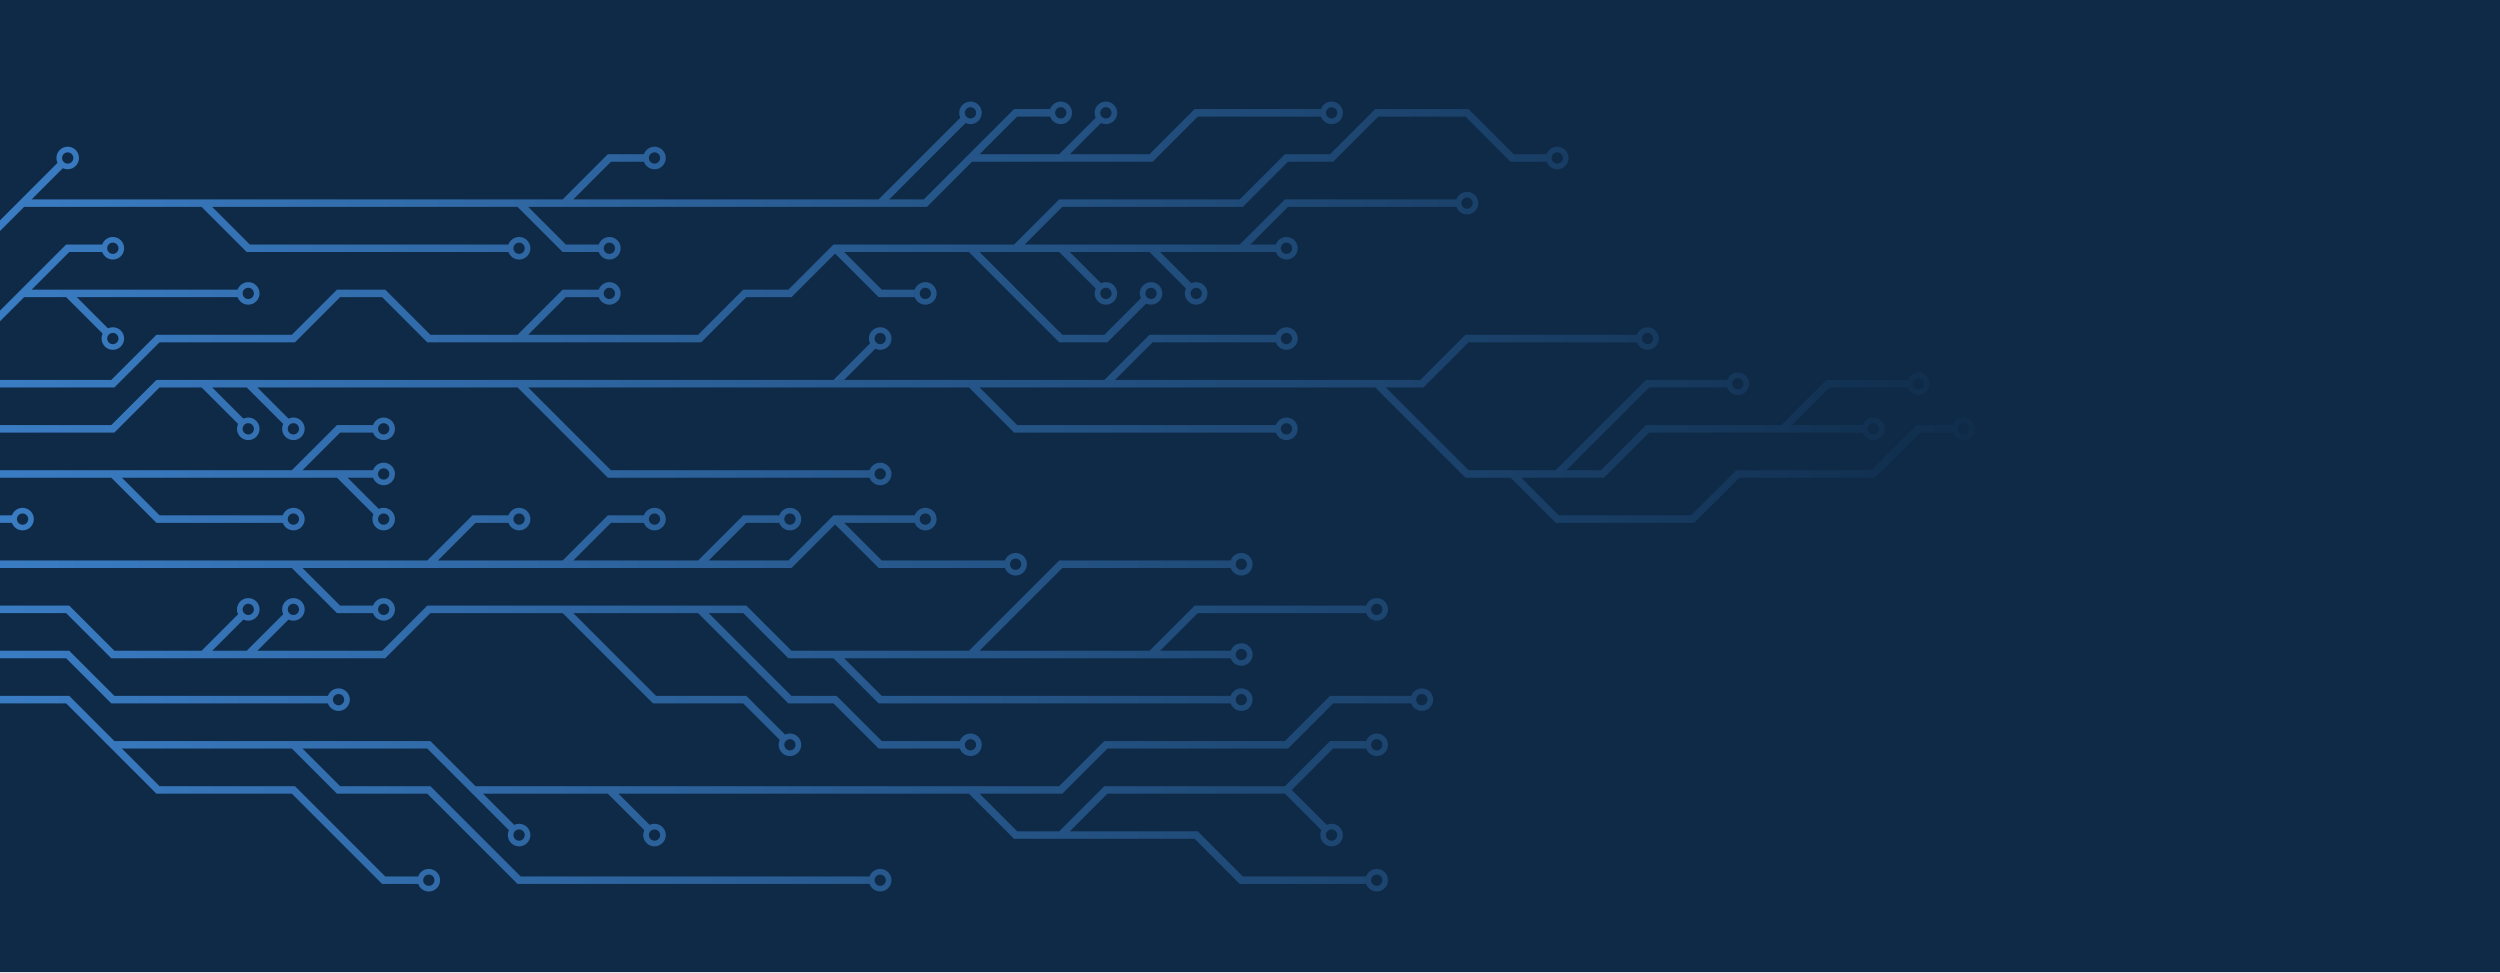
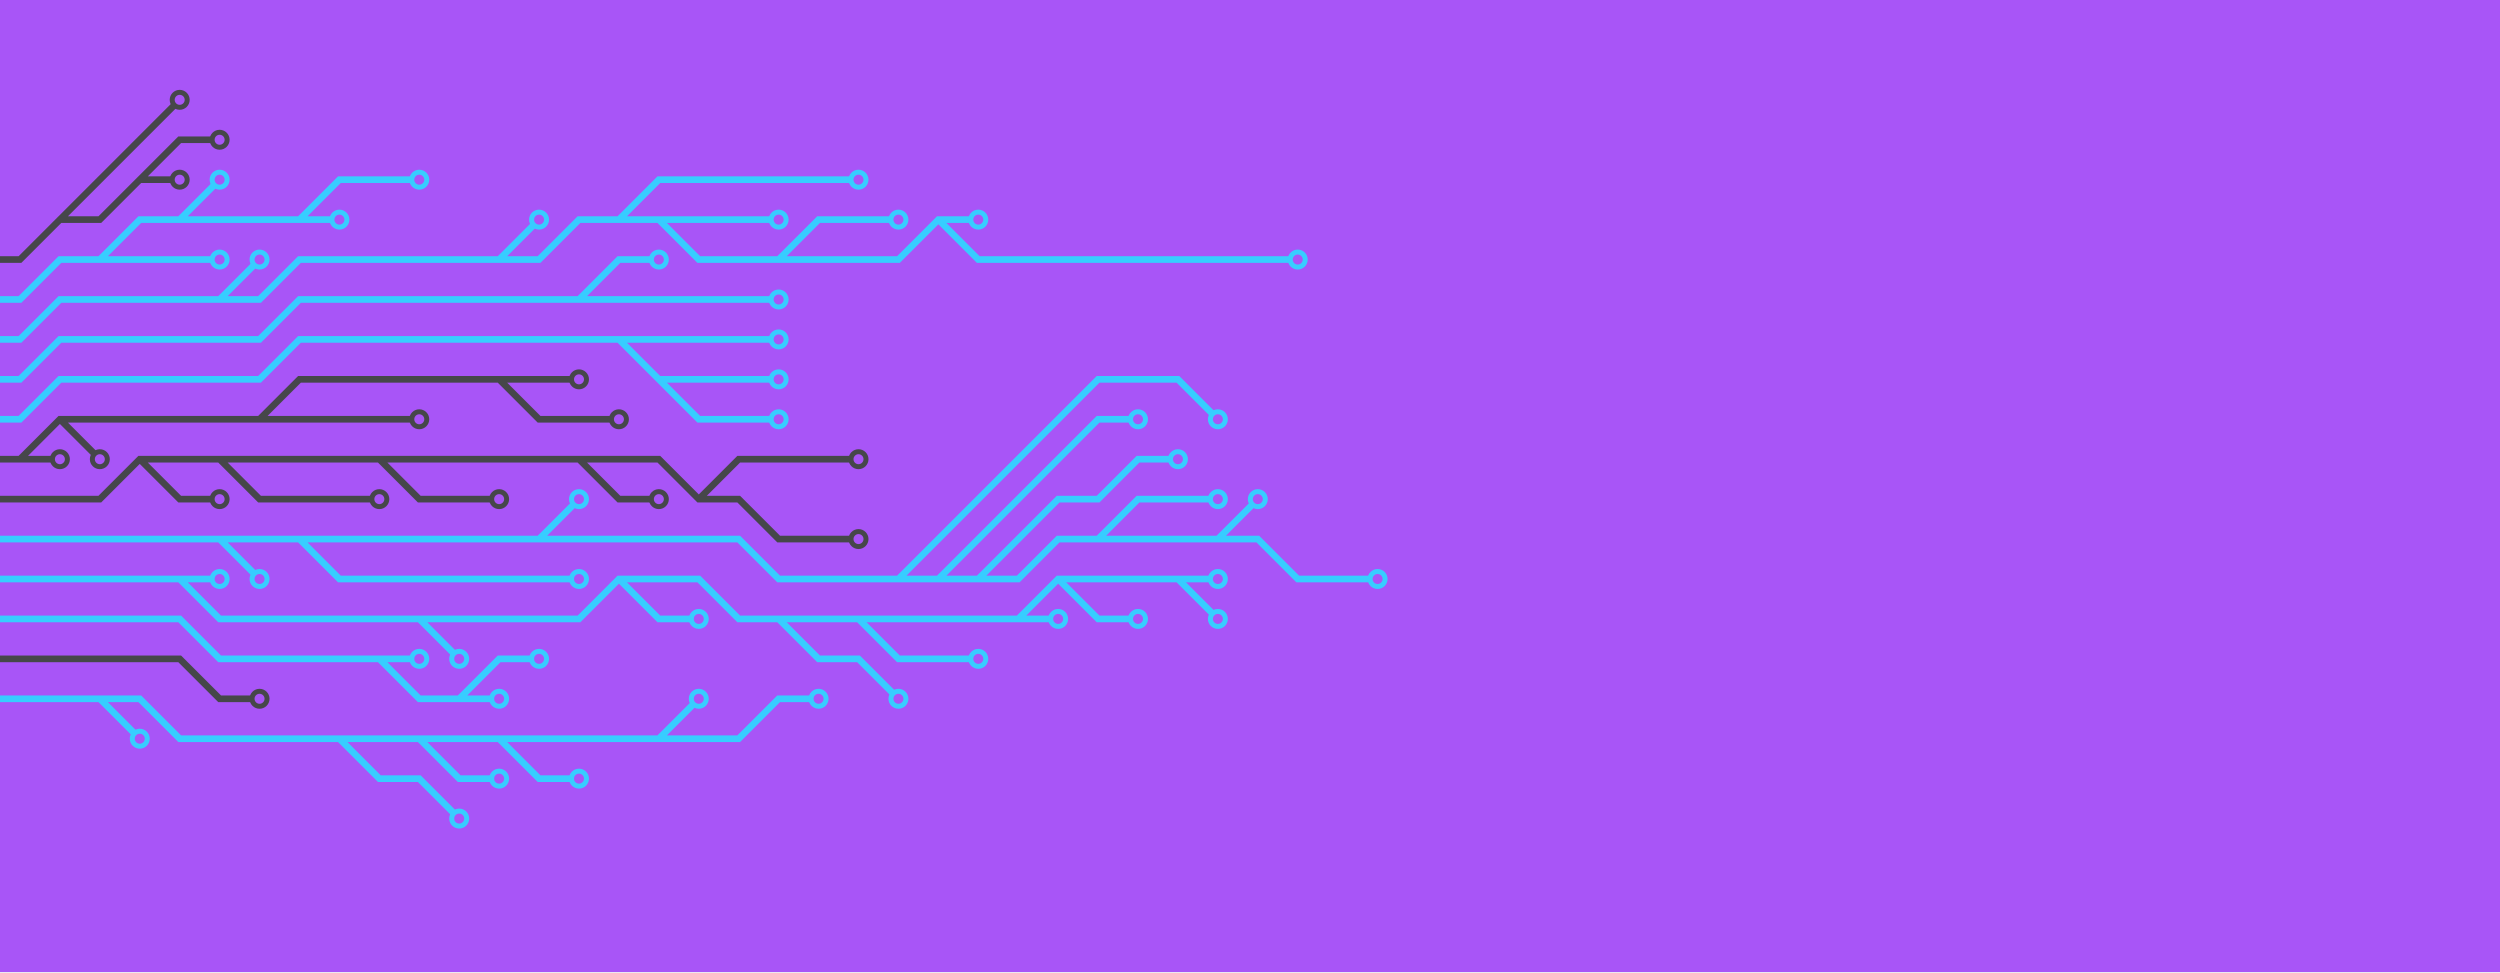
<svg xmlns="http://www.w3.org/2000/svg" version="1.1" width="1440" height="560" preserveAspectRatio="none" viewBox="0 0 1440 560">
-   <g mask="url(&quot;#SvgjsMask2359&quot;)" fill="none">
-     <rect width="1440" height="560" x="0" y="0" fill="#0e2a47" />
-     <g mask="url(&quot;#SvgjsMask2361&quot;)">
-       <path d="M195 273L221 299M65 273L91 299L117 299L143 299L169 299M169 273L195 247L221 247M-13 273L13 273L39 273L65 273L91 273L117 273L143 273L169 273L195 273L221 273" stroke="url(#SvgjsLinearGradient2360)" stroke-width="4.33" />
-       <path d="M214.5 273 a6.5 6.5 0 1 0 13 0 a6.5 6.5 0 1 0 -13 0zM214.5 299 a6.5 6.5 0 1 0 13 0 a6.5 6.5 0 1 0 -13 0zM162.5 299 a6.5 6.5 0 1 0 13 0 a6.5 6.5 0 1 0 -13 0zM214.5 247 a6.5 6.5 0 1 0 13 0 a6.5 6.5 0 1 0 -13 0z" fill="url(#SvgjsLinearGradient2360)" />
-       <path d="M-13 299L13 299" stroke="url(#SvgjsLinearGradient2360)" stroke-width="4.33" />
-       <path d="M6.5 299 a6.5 6.5 0 1 0 13 0 a6.5 6.5 0 1 0 -13 0z" fill="url(#SvgjsLinearGradient2360)" />
-       <path d="M897 273L923 247L949 221L975 221L1001 221M637 221L663 195L689 195L715 195L741 195M793 221L819 221L845 195L871 195L897 195L923 195L949 195M559 221L585 247L611 247L637 247L663 247L689 247L715 247L741 247M143 221L169 247M871 273L897 299L923 299L949 299L975 299L1001 273L1027 273L1053 273L1079 273L1105 247L1131 247M1027 247L1053 221L1079 221L1105 221M117 221L143 247M299 221L325 247L351 273L377 273L403 273L429 273L455 273L481 273L507 273M481 221L507 195M-13 247L13 247L39 247L65 247L91 221L117 221L143 221L169 221L195 221L221 221L247 221L273 221L299 221L325 221L351 221L377 221L403 221L429 221L455 221L481 221L507 221L533 221L559 221L585 221L611 221L637 221L663 221L689 221L715 221L741 221L767 221L793 221L819 247L845 273L871 273L897 273L923 273L949 247L975 247L1001 247L1027 247L1053 247L1079 247" stroke="url(#SvgjsLinearGradient2360)" stroke-width="4.33" />
-       <path d="M1072.5 247 a6.5 6.5 0 1 0 13 0 a6.5 6.5 0 1 0 -13 0zM994.5 221 a6.5 6.5 0 1 0 13 0 a6.5 6.5 0 1 0 -13 0zM734.5 195 a6.5 6.5 0 1 0 13 0 a6.5 6.5 0 1 0 -13 0zM942.5 195 a6.5 6.5 0 1 0 13 0 a6.5 6.5 0 1 0 -13 0zM734.5 247 a6.5 6.5 0 1 0 13 0 a6.5 6.5 0 1 0 -13 0zM162.5 247 a6.5 6.5 0 1 0 13 0 a6.5 6.5 0 1 0 -13 0zM1124.5 247 a6.5 6.5 0 1 0 13 0 a6.5 6.5 0 1 0 -13 0zM1098.5 221 a6.5 6.5 0 1 0 13 0 a6.5 6.5 0 1 0 -13 0zM136.5 247 a6.5 6.5 0 1 0 13 0 a6.5 6.5 0 1 0 -13 0zM500.5 273 a6.5 6.5 0 1 0 13 0 a6.5 6.5 0 1 0 -13 0zM500.5 195 a6.5 6.5 0 1 0 13 0 a6.5 6.5 0 1 0 -13 0z" fill="url(#SvgjsLinearGradient2360)" />
-       <path d="M169 325L195 351L221 351M403 325L429 299L455 299M325 325L351 299L377 299M481 299L507 325L533 325L559 325L585 325M247 325L273 299L299 299M-13 325L13 325L39 325L65 325L91 325L117 325L143 325L169 325L195 325L221 325L247 325L273 325L299 325L325 325L351 325L377 325L403 325L429 325L455 325L481 299L507 299L533 299" stroke="url(#SvgjsLinearGradient2360)" stroke-width="4.33" />
-       <path d="M526.5 299 a6.5 6.5 0 1 0 13 0 a6.5 6.5 0 1 0 -13 0zM214.5 351 a6.5 6.5 0 1 0 13 0 a6.5 6.5 0 1 0 -13 0zM448.5 299 a6.5 6.5 0 1 0 13 0 a6.5 6.5 0 1 0 -13 0zM370.5 299 a6.5 6.5 0 1 0 13 0 a6.5 6.5 0 1 0 -13 0zM578.5 325 a6.5 6.5 0 1 0 13 0 a6.5 6.5 0 1 0 -13 0zM292.5 299 a6.5 6.5 0 1 0 13 0 a6.5 6.5 0 1 0 -13 0z" fill="url(#SvgjsLinearGradient2360)" />
-       <path d="M715 143L741 117L767 117L793 117L819 117L845 117M585 143L611 117L637 117L663 117L689 117L715 117L741 91L767 91L793 65L819 65L845 65L871 91L897 91M663 143L689 169M481 143L507 169L533 169M299 195L325 169L351 169M559 143L585 169L611 195L637 195L663 169M611 143L637 169M-13 221L13 221L39 221L65 221L91 195L117 195L143 195L169 195L195 169L221 169L247 195L273 195L299 195L325 195L351 195L377 195L403 195L429 169L455 169L481 143L507 143L533 143L559 143L585 143L611 143L637 143L663 143L689 143L715 143L741 143" stroke="url(#SvgjsLinearGradient2360)" stroke-width="4.33" />
-       <path d="M734.5 143 a6.5 6.5 0 1 0 13 0 a6.5 6.5 0 1 0 -13 0zM838.5 117 a6.5 6.5 0 1 0 13 0 a6.5 6.5 0 1 0 -13 0zM890.5 91 a6.5 6.5 0 1 0 13 0 a6.5 6.5 0 1 0 -13 0zM682.5 169 a6.5 6.5 0 1 0 13 0 a6.5 6.5 0 1 0 -13 0zM526.5 169 a6.5 6.5 0 1 0 13 0 a6.5 6.5 0 1 0 -13 0zM344.5 169 a6.5 6.5 0 1 0 13 0 a6.5 6.5 0 1 0 -13 0zM656.5 169 a6.5 6.5 0 1 0 13 0 a6.5 6.5 0 1 0 -13 0zM630.5 169 a6.5 6.5 0 1 0 13 0 a6.5 6.5 0 1 0 -13 0z" fill="url(#SvgjsLinearGradient2360)" />
-       <path d="M663 377L689 351L715 351L741 351L767 351L793 351M481 377L507 403L533 403L559 403L585 403L611 403L637 403L663 403L689 403L715 403M143 377L169 351M403 351L429 377L455 403L481 403L507 429L533 429L559 429M559 377L585 351L611 325L637 325L663 325L689 325L715 325M117 377L143 351M325 351L351 377L377 403L403 403L429 403L455 429M-13 351L13 351L39 351L65 377L91 377L117 377L143 377L169 377L195 377L221 377L247 351L273 351L299 351L325 351L351 351L377 351L403 351L429 351L455 377L481 377L507 377L533 377L559 377L585 377L611 377L637 377L663 377L689 377L715 377" stroke="url(#SvgjsLinearGradient2360)" stroke-width="4.33" />
-       <path d="M708.5 377 a6.5 6.5 0 1 0 13 0 a6.5 6.5 0 1 0 -13 0zM786.5 351 a6.5 6.5 0 1 0 13 0 a6.5 6.5 0 1 0 -13 0zM708.5 403 a6.5 6.5 0 1 0 13 0 a6.5 6.5 0 1 0 -13 0zM162.5 351 a6.5 6.5 0 1 0 13 0 a6.5 6.5 0 1 0 -13 0zM552.5 429 a6.5 6.5 0 1 0 13 0 a6.5 6.5 0 1 0 -13 0zM708.5 325 a6.5 6.5 0 1 0 13 0 a6.5 6.5 0 1 0 -13 0zM136.5 351 a6.5 6.5 0 1 0 13 0 a6.5 6.5 0 1 0 -13 0zM448.5 429 a6.5 6.5 0 1 0 13 0 a6.5 6.5 0 1 0 -13 0z" fill="url(#SvgjsLinearGradient2360)" />
-       <path d="M13 169L39 143L65 143M39 169L65 195M-13 195L13 169L39 169L65 169L91 169L117 169L143 169" stroke="url(#SvgjsLinearGradient2360)" stroke-width="4.33" />
-       <path d="M136.5 169 a6.5 6.5 0 1 0 13 0 a6.5 6.5 0 1 0 -13 0zM58.5 143 a6.5 6.5 0 1 0 13 0 a6.5 6.5 0 1 0 -13 0zM58.5 195 a6.5 6.5 0 1 0 13 0 a6.5 6.5 0 1 0 -13 0z" fill="url(#SvgjsLinearGradient2360)" />
-       <path d="M-13 377L13 377L39 377L65 403L91 403L117 403L143 403L169 403L195 403" stroke="url(#SvgjsLinearGradient2360)" stroke-width="4.33" />
-       <path d="M188.5 403 a6.5 6.5 0 1 0 13 0 a6.5 6.5 0 1 0 -13 0z" fill="url(#SvgjsLinearGradient2360)" />
-       <path d="M273 455L299 481M169 429L195 455L221 455L247 455L273 481L299 507L325 507L351 507L377 507L403 507L429 507L455 507L481 507L507 507M611 481L637 481L663 481L689 481L715 507L741 507L767 507L793 507M65 429L91 455L117 455L143 455L169 455L195 481L221 507L247 507M741 455L767 429L793 429M351 455L377 481M559 455L585 455L611 455L637 429L663 429L689 429L715 429L741 429L767 403L793 403L819 403M-13 403L13 403L39 403L65 429L91 429L117 429L143 429L169 429L195 429L221 429L247 429L273 455L299 455L325 455L351 455L377 455L403 455L429 455L455 455L481 455L507 455L533 455L559 455L585 481L611 481L637 455L663 455L689 455L715 455L741 455L767 481" stroke="url(#SvgjsLinearGradient2360)" stroke-width="4.33" />
-       <path d="M760.5 481 a6.5 6.5 0 1 0 13 0 a6.5 6.5 0 1 0 -13 0zM292.5 481 a6.5 6.5 0 1 0 13 0 a6.5 6.5 0 1 0 -13 0zM500.5 507 a6.5 6.5 0 1 0 13 0 a6.5 6.5 0 1 0 -13 0zM786.5 507 a6.5 6.5 0 1 0 13 0 a6.5 6.5 0 1 0 -13 0zM240.5 507 a6.5 6.5 0 1 0 13 0 a6.5 6.5 0 1 0 -13 0zM786.5 429 a6.5 6.5 0 1 0 13 0 a6.5 6.5 0 1 0 -13 0zM370.5 481 a6.5 6.5 0 1 0 13 0 a6.5 6.5 0 1 0 -13 0zM812.5 403 a6.5 6.5 0 1 0 13 0 a6.5 6.5 0 1 0 -13 0z" fill="url(#SvgjsLinearGradient2360)" />
-       <path d="M299 117L325 143L351 143M325 117L351 91L377 91M611 91L637 65M13 117L39 91M559 91L585 65L611 65M507 117L533 91L559 65M117 117L143 143L169 143L195 143L221 143L247 143L273 143L299 143M-13 143L13 117L39 117L65 117L91 117L117 117L143 117L169 117L195 117L221 117L247 117L273 117L299 117L325 117L351 117L377 117L403 117L429 117L455 117L481 117L507 117L533 117L559 91L585 91L611 91L637 91L663 91L689 65L715 65L741 65L767 65" stroke="url(#SvgjsLinearGradient2360)" stroke-width="4.33" />
-       <path d="M760.5 65 a6.5 6.5 0 1 0 13 0 a6.5 6.5 0 1 0 -13 0zM344.5 143 a6.5 6.5 0 1 0 13 0 a6.5 6.5 0 1 0 -13 0zM370.5 91 a6.5 6.5 0 1 0 13 0 a6.5 6.5 0 1 0 -13 0zM630.5 65 a6.5 6.5 0 1 0 13 0 a6.5 6.5 0 1 0 -13 0zM32.5 91 a6.5 6.5 0 1 0 13 0 a6.5 6.5 0 1 0 -13 0zM604.5 65 a6.5 6.5 0 1 0 13 0 a6.5 6.5 0 1 0 -13 0zM552.5 65 a6.5 6.5 0 1 0 13 0 a6.5 6.5 0 1 0 -13 0zM292.5 143 a6.5 6.5 0 1 0 13 0 a6.5 6.5 0 1 0 -13 0z" fill="url(#SvgjsLinearGradient2360)" />
+   <g mask="url(&quot;#SvgjsMask1032&quot;)" fill="none">
+     <rect width="1440" height="560" x="0" y="0" fill="rgba(168, 85, 247, 1)" />
+     <g mask="url(&quot;#SvgjsMask1033&quot;)">
+       <path d="M333.5 264.5L356.5 287.5L379.5 287.5M218.5 264.5L241.5 287.5L264.5 287.5L287.5 287.5M126.5 264.5L149.5 287.5L172.5 287.5L195.5 287.5L218.5 287.5M80.5 264.5L103.5 287.5L126.5 287.5M402.5 287.5L425.5 264.5L448.5 264.5L471.5 264.5L494.5 264.5M-11.5 287.5L11.5 287.5L34.5 287.5L57.5 287.5L80.5 264.5L103.5 264.5L126.5 264.5L149.5 264.5L172.5 264.5L195.5 264.5L218.5 264.5L241.5 264.5L264.5 264.5L287.5 264.5L310.5 264.5L333.5 264.5L356.5 264.5L379.5 264.5L402.5 287.5L425.5 287.5L448.5 310.5L471.5 310.5L494.5 310.5" stroke="rgba(70, 71, 74, 1)" stroke-width="3.83" />
+       <path d="M488.75 310.5 a5.75 5.75 0 1 0 11.5 0 a5.75 5.75 0 1 0 -11.5 0zM373.75 287.5 a5.75 5.75 0 1 0 11.5 0 a5.75 5.75 0 1 0 -11.5 0zM281.75 287.5 a5.75 5.75 0 1 0 11.5 0 a5.75 5.75 0 1 0 -11.5 0zM212.75 287.5 a5.75 5.75 0 1 0 11.5 0 a5.75 5.75 0 1 0 -11.5 0zM120.75 287.5 a5.75 5.75 0 1 0 11.5 0 a5.75 5.75 0 1 0 -11.5 0zM488.75 264.5 a5.75 5.75 0 1 0 11.5 0 a5.75 5.75 0 1 0 -11.5 0z" fill="rgba(70, 71, 74, 1)" />
+       <path d="M149.5 241.5L172.5 241.5L195.5 241.5L218.5 241.5L241.5 241.5M287.5 218.5L310.5 241.5L333.5 241.5L356.5 241.5M34.5 241.5L57.5 264.5M11.5 264.5L34.5 264.5M-11.5 264.5L11.5 264.5L34.5 241.5L57.5 241.5L80.5 241.5L103.5 241.5L126.5 241.5L149.5 241.5L172.5 218.5L195.5 218.5L218.5 218.5L241.5 218.5L264.5 218.5L287.5 218.5L310.5 218.5L333.5 218.5" stroke="rgba(70, 71, 74, 1)" stroke-width="3.83" />
+       <path d="M327.75 218.5 a5.75 5.75 0 1 0 11.5 0 a5.75 5.75 0 1 0 -11.5 0zM235.75 241.5 a5.75 5.75 0 1 0 11.5 0 a5.75 5.75 0 1 0 -11.5 0zM350.75 241.5 a5.75 5.75 0 1 0 11.5 0 a5.75 5.75 0 1 0 -11.5 0zM51.75 264.5 a5.75 5.75 0 1 0 11.5 0 a5.75 5.75 0 1 0 -11.5 0zM28.75 264.5 a5.75 5.75 0 1 0 11.5 0 a5.75 5.75 0 1 0 -11.5 0z" fill="rgba(70, 71, 74, 1)" />
+       <path d="M310.5 310.5L333.5 287.5M172.5 310.5L195.5 333.5L218.5 333.5L241.5 333.5L264.5 333.5L287.5 333.5L310.5 333.5L333.5 333.5M632.5 310.5L655.5 287.5L678.5 287.5L701.5 287.5M563.5 333.5L586.5 310.5L609.5 287.5L632.5 287.5L655.5 264.5L678.5 264.5M540.5 333.5L563.5 310.5L586.5 287.5L609.5 264.5L632.5 241.5L655.5 241.5M126.5 310.5L149.5 333.5M701.5 310.5L724.5 310.5L747.5 333.5L770.5 333.5L793.5 333.5M517.5 333.5L540.5 310.5L563.5 287.5L586.5 264.5L609.5 241.5L632.5 218.5L655.5 218.5L678.5 218.5L701.5 241.5M-11.5 310.5L11.5 310.5L34.5 310.5L57.5 310.5L80.5 310.5L103.5 310.5L126.5 310.5L149.5 310.5L172.5 310.5L195.5 310.5L218.5 310.5L241.5 310.5L264.5 310.5L287.5 310.5L310.5 310.5L333.5 310.5L356.5 310.5L379.5 310.5L402.5 310.5L425.5 310.5L448.5 333.5L471.5 333.5L494.5 333.5L517.5 333.5L540.5 333.5L563.5 333.5L586.5 333.5L609.5 310.5L632.5 310.5L655.5 310.5L678.5 310.5L701.5 310.5L724.5 287.5" stroke="rgba(55, 205, 255, 1)" stroke-width="3.83" />
+       <path d="M718.75 287.5 a5.75 5.75 0 1 0 11.5 0 a5.75 5.75 0 1 0 -11.5 0zM327.75 287.5 a5.75 5.75 0 1 0 11.5 0 a5.75 5.75 0 1 0 -11.5 0zM327.75 333.5 a5.75 5.75 0 1 0 11.5 0 a5.75 5.75 0 1 0 -11.5 0zM695.75 287.5 a5.75 5.75 0 1 0 11.5 0 a5.75 5.75 0 1 0 -11.5 0zM672.75 264.5 a5.75 5.75 0 1 0 11.5 0 a5.75 5.75 0 1 0 -11.5 0zM649.75 241.5 a5.75 5.75 0 1 0 11.5 0 a5.75 5.75 0 1 0 -11.5 0zM143.75 333.5 a5.75 5.75 0 1 0 11.5 0 a5.75 5.75 0 1 0 -11.5 0zM787.75 333.5 a5.75 5.75 0 1 0 11.5 0 a5.75 5.75 0 1 0 -11.5 0zM695.75 241.5 a5.75 5.75 0 1 0 11.5 0 a5.75 5.75 0 1 0 -11.5 0z" fill="rgba(55, 205, 255, 1)" />
+       <path d="M379.5 218.5L402.5 241.5L425.5 241.5L448.5 241.5M356.5 195.5L379.5 195.5L402.5 195.5L425.5 195.5L448.5 195.5M-11.5 241.5L11.5 241.5L34.5 218.5L57.5 218.5L80.5 218.5L103.5 218.5L126.5 218.5L149.5 218.5L172.5 195.5L195.5 195.5L218.5 195.5L241.5 195.5L264.5 195.5L287.5 195.5L310.5 195.5L333.5 195.5L356.5 195.5L379.5 218.5L402.5 218.5L425.5 218.5L448.5 218.5" stroke="rgba(55, 205, 255, 1)" stroke-width="3.83" />
+       <path d="M442.75 218.5 a5.75 5.75 0 1 0 11.5 0 a5.75 5.75 0 1 0 -11.5 0zM442.75 241.5 a5.75 5.75 0 1 0 11.5 0 a5.75 5.75 0 1 0 -11.5 0zM442.75 195.5 a5.75 5.75 0 1 0 11.5 0 a5.75 5.75 0 1 0 -11.5 0z" fill="rgba(55, 205, 255, 1)" />
+       <path d="M494.5 356.5L517.5 379.5L540.5 379.5L563.5 379.5M609.5 333.5L632.5 356.5L655.5 356.5M448.5 356.5L471.5 379.5L494.5 379.5L517.5 402.5M356.5 333.5L379.5 356.5L402.5 356.5M586.5 356.5L609.5 356.5M103.5 333.5L126.5 333.5M241.5 356.5L264.5 379.5M678.5 333.5L701.5 333.5M-11.5 333.5L11.5 333.5L34.5 333.5L57.5 333.5L80.5 333.5L103.5 333.5L126.5 356.5L149.5 356.5L172.5 356.5L195.5 356.5L218.5 356.5L241.5 356.5L264.5 356.5L287.5 356.5L310.5 356.5L333.5 356.5L356.5 333.5L379.5 333.5L402.5 333.5L425.5 356.5L448.5 356.5L471.5 356.5L494.5 356.5L517.5 356.5L540.5 356.5L563.5 356.5L586.5 356.5L609.5 333.5L632.5 333.5L655.5 333.5L678.5 333.5L701.5 356.5" stroke="rgba(55, 205, 255, 1)" stroke-width="3.83" />
+       <path d="M695.75 356.5 a5.75 5.75 0 1 0 11.5 0 a5.75 5.75 0 1 0 -11.5 0zM557.75 379.5 a5.75 5.75 0 1 0 11.5 0 a5.75 5.75 0 1 0 -11.5 0zM649.75 356.5 a5.75 5.75 0 1 0 11.5 0 a5.75 5.75 0 1 0 -11.5 0zM511.75 402.5 a5.75 5.75 0 1 0 11.5 0 a5.75 5.75 0 1 0 -11.5 0zM396.75 356.5 a5.75 5.75 0 1 0 11.5 0 a5.75 5.75 0 1 0 -11.5 0zM603.75 356.5 a5.75 5.75 0 1 0 11.5 0 a5.75 5.75 0 1 0 -11.5 0zM120.75 333.5 a5.75 5.75 0 1 0 11.5 0 a5.75 5.75 0 1 0 -11.5 0zM258.75 379.5 a5.75 5.75 0 1 0 11.5 0 a5.75 5.75 0 1 0 -11.5 0zM695.75 333.5 a5.75 5.75 0 1 0 11.5 0 a5.75 5.75 0 1 0 -11.5 0z" fill="rgba(55, 205, 255, 1)" />
+       <path d="M333.5 172.5L356.5 149.5L379.5 149.5M-11.5 218.5L11.5 218.5L34.5 195.5L57.5 195.5L80.5 195.5L103.5 195.5L126.5 195.5L149.5 195.5L172.5 172.5L195.5 172.5L218.5 172.5L241.5 172.5L264.5 172.5L287.5 172.5L310.5 172.5L333.5 172.5L356.5 172.5L379.5 172.5L402.5 172.5L425.5 172.5L448.5 172.5" stroke="rgba(55, 205, 255, 1)" stroke-width="3.83" />
+       <path d="M442.75 172.5 a5.75 5.75 0 1 0 11.5 0 a5.75 5.75 0 1 0 -11.5 0zM373.75 149.5 a5.75 5.75 0 1 0 11.5 0 a5.75 5.75 0 1 0 -11.5 0z" fill="rgba(55, 205, 255, 1)" />
+       <path d="M264.5 402.5L287.5 402.5M218.5 379.5L241.5 379.5M-11.5 356.5L11.5 356.5L34.5 356.5L57.5 356.5L80.5 356.5L103.5 356.5L126.5 379.5L149.5 379.5L172.5 379.5L195.5 379.5L218.5 379.5L241.5 402.5L264.5 402.5L287.5 379.5L310.5 379.5" stroke="rgba(55, 205, 255, 1)" stroke-width="3.83" />
+       <path d="M304.75 379.5 a5.75 5.75 0 1 0 11.5 0 a5.75 5.75 0 1 0 -11.5 0zM281.75 402.5 a5.75 5.75 0 1 0 11.5 0 a5.75 5.75 0 1 0 -11.5 0zM235.75 379.5 a5.75 5.75 0 1 0 11.5 0 a5.75 5.75 0 1 0 -11.5 0z" fill="rgba(55, 205, 255, 1)" />
+       <path d="M540.5 126.5L563.5 149.5L586.5 149.5L609.5 149.5L632.5 149.5L655.5 149.5L678.5 149.5L701.5 149.5L724.5 149.5L747.5 149.5M356.5 126.5L379.5 103.5L402.5 103.5L425.5 103.5L448.5 103.5L471.5 103.5L494.5 103.5M448.5 149.5L471.5 126.5L494.5 126.5L517.5 126.5M126.5 172.5L149.5 149.5M287.5 149.5L310.5 126.5M379.5 126.5L402.5 126.5L425.5 126.5L448.5 126.5M-11.5 195.5L11.5 195.5L34.5 172.5L57.5 172.5L80.5 172.5L103.5 172.5L126.5 172.5L149.5 172.5L172.5 149.5L195.5 149.5L218.5 149.5L241.5 149.5L264.5 149.5L287.5 149.5L310.5 149.5L333.5 126.5L356.5 126.5L379.5 126.5L402.5 149.5L425.5 149.5L448.5 149.5L471.5 149.5L494.5 149.5L517.5 149.5L540.5 126.5L563.5 126.5" stroke="rgba(55, 205, 255, 1)" stroke-width="3.83" />
+       <path d="M557.75 126.5 a5.75 5.75 0 1 0 11.5 0 a5.75 5.75 0 1 0 -11.5 0zM741.75 149.5 a5.75 5.75 0 1 0 11.5 0 a5.75 5.75 0 1 0 -11.5 0zM488.75 103.5 a5.75 5.75 0 1 0 11.5 0 a5.75 5.75 0 1 0 -11.5 0zM511.75 126.5 a5.75 5.75 0 1 0 11.5 0 a5.75 5.75 0 1 0 -11.5 0zM143.75 149.5 a5.75 5.75 0 1 0 11.5 0 a5.75 5.75 0 1 0 -11.5 0zM304.75 126.5 a5.75 5.75 0 1 0 11.5 0 a5.75 5.75 0 1 0 -11.5 0zM442.75 126.5 a5.75 5.75 0 1 0 11.5 0 a5.75 5.75 0 1 0 -11.5 0z" fill="rgba(55, 205, 255, 1)" />
+       <path d="M-11.5 379.5L11.5 379.5L34.5 379.5L57.5 379.5L80.5 379.5L103.5 379.5L126.5 402.5L149.5 402.5" stroke="rgba(70, 71, 74, 1)" stroke-width="3.83" />
+       <path d="M143.75 402.5 a5.75 5.75 0 1 0 11.5 0 a5.75 5.75 0 1 0 -11.5 0z" fill="rgba(70, 71, 74, 1)" />
+       <path d="M103.5 126.5L126.5 103.5M172.5 126.5L195.5 103.5L218.5 103.5L241.5 103.5M57.5 149.5L80.5 149.5L103.5 149.5L126.5 149.5M-11.5 172.5L11.5 172.5L34.5 149.5L57.5 149.5L80.5 126.5L103.5 126.5L126.5 126.5L149.5 126.5L172.5 126.5L195.5 126.5" stroke="rgba(55, 205, 255, 1)" stroke-width="3.83" />
+       <path d="M189.75 126.5 a5.75 5.75 0 1 0 11.5 0 a5.75 5.75 0 1 0 -11.5 0zM120.75 103.5 a5.75 5.75 0 1 0 11.5 0 a5.75 5.75 0 1 0 -11.5 0zM235.75 103.5 a5.75 5.75 0 1 0 11.5 0 a5.75 5.75 0 1 0 -11.5 0zM120.75 149.5 a5.75 5.75 0 1 0 11.5 0 a5.75 5.75 0 1 0 -11.5 0z" fill="rgba(55, 205, 255, 1)" />
+       <path d="M379.5 425.5L402.5 402.5M287.5 425.5L310.5 448.5L333.5 448.5M241.5 425.5L264.5 448.5L287.5 448.5M57.5 402.5L80.5 425.5M195.5 425.5L218.5 448.5L241.5 448.5L264.5 471.5M-11.5 402.5L11.5 402.5L34.5 402.5L57.5 402.5L80.5 402.5L103.5 425.5L126.5 425.5L149.5 425.5L172.5 425.5L195.5 425.5L218.5 425.5L241.5 425.5L264.5 425.5L287.5 425.5L310.5 425.5L333.5 425.5L356.5 425.5L379.5 425.5L402.5 425.5L425.5 425.5L448.5 402.5L471.5 402.5" stroke="rgba(55, 205, 255, 1)" stroke-width="3.83" />
+       <path d="M465.75 402.5 a5.75 5.75 0 1 0 11.5 0 a5.75 5.75 0 1 0 -11.5 0zM396.75 402.5 a5.75 5.75 0 1 0 11.5 0 a5.75 5.75 0 1 0 -11.5 0zM327.75 448.5 a5.75 5.75 0 1 0 11.5 0 a5.75 5.75 0 1 0 -11.5 0zM281.75 448.5 a5.75 5.75 0 1 0 11.5 0 a5.75 5.75 0 1 0 -11.5 0zM74.75 425.5 a5.75 5.75 0 1 0 11.5 0 a5.75 5.75 0 1 0 -11.5 0zM258.75 471.5 a5.75 5.75 0 1 0 11.5 0 a5.75 5.75 0 1 0 -11.5 0z" fill="rgba(55, 205, 255, 1)" />
+       <path d="M34.5 126.5L57.5 103.5L80.5 80.5L103.5 57.5M80.5 103.5L103.5 103.5M-11.5 149.5L11.5 149.5L34.5 126.5L57.5 126.5L80.5 103.5L103.5 80.5L126.5 80.5" stroke="rgba(70, 71, 74, 1)" stroke-width="3.83" />
+       <path d="M120.75 80.5 a5.75 5.75 0 1 0 11.5 0 a5.75 5.75 0 1 0 -11.5 0zM97.75 57.5 a5.75 5.75 0 1 0 11.5 0 a5.75 5.75 0 1 0 -11.5 0zM97.75 103.5 a5.75 5.75 0 1 0 11.5 0 a5.75 5.75 0 1 0 -11.5 0z" fill="rgba(70, 71, 74, 1)" />
    </g>
  </g>
  <defs>
-     <mask id="SvgjsMask2359">
+     <mask id="SvgjsMask1032">
      <rect width="1440" height="560" fill="#ffffff" />
    </mask>
-     <linearGradient x1="0" y1="280" x2="1180.8" y2="280" gradientUnits="userSpaceOnUse" id="SvgjsLinearGradient2360">
-       <stop stop-color="#3a7cc3" offset="0" />
-       <stop stop-color="rgba(14, 42, 71, 1)" offset="1" />
-     </linearGradient>
-     <mask id="SvgjsMask2361">
+     <mask id="SvgjsMask1033">
      <rect width="1440" height="560" fill="white" />
-       <path d="M217.75 273 a3.25 3.25 0 1 0 6.5 0 a3.25 3.25 0 1 0 -6.5 0zM217.75 299 a3.25 3.25 0 1 0 6.5 0 a3.25 3.25 0 1 0 -6.5 0zM165.75 299 a3.25 3.25 0 1 0 6.5 0 a3.25 3.25 0 1 0 -6.5 0zM217.75 247 a3.25 3.25 0 1 0 6.5 0 a3.25 3.25 0 1 0 -6.5 0z" fill="black" />
-       <path d="M9.75 299 a3.25 3.25 0 1 0 6.5 0 a3.25 3.25 0 1 0 -6.5 0z" fill="black" />
-       <path d="M1075.75 247 a3.25 3.25 0 1 0 6.5 0 a3.25 3.25 0 1 0 -6.5 0zM997.75 221 a3.25 3.25 0 1 0 6.5 0 a3.25 3.25 0 1 0 -6.5 0zM737.75 195 a3.25 3.25 0 1 0 6.5 0 a3.25 3.25 0 1 0 -6.5 0zM945.75 195 a3.25 3.25 0 1 0 6.5 0 a3.25 3.25 0 1 0 -6.5 0zM737.75 247 a3.25 3.25 0 1 0 6.5 0 a3.25 3.25 0 1 0 -6.5 0zM165.75 247 a3.25 3.25 0 1 0 6.5 0 a3.25 3.25 0 1 0 -6.5 0zM1127.75 247 a3.25 3.25 0 1 0 6.5 0 a3.25 3.25 0 1 0 -6.5 0zM1101.75 221 a3.25 3.25 0 1 0 6.5 0 a3.25 3.25 0 1 0 -6.5 0zM139.75 247 a3.25 3.25 0 1 0 6.5 0 a3.25 3.25 0 1 0 -6.5 0zM503.75 273 a3.25 3.25 0 1 0 6.5 0 a3.25 3.25 0 1 0 -6.5 0zM503.75 195 a3.25 3.25 0 1 0 6.5 0 a3.25 3.25 0 1 0 -6.5 0z" fill="black" />
-       <path d="M529.75 299 a3.25 3.25 0 1 0 6.5 0 a3.25 3.25 0 1 0 -6.5 0zM217.75 351 a3.25 3.25 0 1 0 6.5 0 a3.25 3.25 0 1 0 -6.5 0zM451.75 299 a3.25 3.25 0 1 0 6.5 0 a3.25 3.25 0 1 0 -6.5 0zM373.75 299 a3.25 3.25 0 1 0 6.5 0 a3.25 3.25 0 1 0 -6.5 0zM581.75 325 a3.25 3.25 0 1 0 6.5 0 a3.25 3.25 0 1 0 -6.5 0zM295.75 299 a3.25 3.25 0 1 0 6.5 0 a3.25 3.25 0 1 0 -6.5 0z" fill="black" />
-       <path d="M737.75 143 a3.25 3.25 0 1 0 6.5 0 a3.25 3.25 0 1 0 -6.5 0zM841.75 117 a3.25 3.25 0 1 0 6.5 0 a3.25 3.25 0 1 0 -6.5 0zM893.75 91 a3.25 3.25 0 1 0 6.5 0 a3.25 3.25 0 1 0 -6.5 0zM685.75 169 a3.25 3.25 0 1 0 6.5 0 a3.25 3.25 0 1 0 -6.5 0zM529.75 169 a3.25 3.25 0 1 0 6.5 0 a3.25 3.25 0 1 0 -6.5 0zM347.75 169 a3.25 3.25 0 1 0 6.5 0 a3.25 3.25 0 1 0 -6.5 0zM659.75 169 a3.25 3.25 0 1 0 6.5 0 a3.25 3.25 0 1 0 -6.5 0zM633.75 169 a3.25 3.25 0 1 0 6.5 0 a3.25 3.25 0 1 0 -6.5 0z" fill="black" />
-       <path d="M711.75 377 a3.25 3.25 0 1 0 6.5 0 a3.25 3.25 0 1 0 -6.5 0zM789.75 351 a3.25 3.25 0 1 0 6.5 0 a3.25 3.25 0 1 0 -6.5 0zM711.75 403 a3.25 3.25 0 1 0 6.5 0 a3.25 3.25 0 1 0 -6.5 0zM165.75 351 a3.25 3.25 0 1 0 6.5 0 a3.25 3.25 0 1 0 -6.5 0zM555.75 429 a3.25 3.25 0 1 0 6.5 0 a3.25 3.25 0 1 0 -6.5 0zM711.75 325 a3.25 3.25 0 1 0 6.5 0 a3.25 3.25 0 1 0 -6.5 0zM139.75 351 a3.25 3.25 0 1 0 6.5 0 a3.25 3.25 0 1 0 -6.5 0zM451.75 429 a3.25 3.25 0 1 0 6.5 0 a3.25 3.25 0 1 0 -6.5 0z" fill="black" />
-       <path d="M139.75 169 a3.25 3.25 0 1 0 6.5 0 a3.25 3.25 0 1 0 -6.5 0zM61.75 143 a3.25 3.25 0 1 0 6.5 0 a3.25 3.25 0 1 0 -6.5 0zM61.75 195 a3.25 3.25 0 1 0 6.5 0 a3.25 3.25 0 1 0 -6.5 0z" fill="black" />
-       <path d="M191.75 403 a3.25 3.25 0 1 0 6.5 0 a3.25 3.25 0 1 0 -6.5 0z" fill="black" />
-       <path d="M763.75 481 a3.25 3.25 0 1 0 6.5 0 a3.25 3.25 0 1 0 -6.5 0zM295.75 481 a3.25 3.25 0 1 0 6.5 0 a3.25 3.25 0 1 0 -6.5 0zM503.75 507 a3.25 3.25 0 1 0 6.5 0 a3.25 3.25 0 1 0 -6.5 0zM789.75 507 a3.25 3.25 0 1 0 6.5 0 a3.25 3.25 0 1 0 -6.5 0zM243.75 507 a3.25 3.25 0 1 0 6.5 0 a3.25 3.25 0 1 0 -6.5 0zM789.75 429 a3.25 3.25 0 1 0 6.5 0 a3.25 3.25 0 1 0 -6.5 0zM373.75 481 a3.25 3.25 0 1 0 6.5 0 a3.25 3.25 0 1 0 -6.5 0zM815.75 403 a3.25 3.25 0 1 0 6.5 0 a3.25 3.25 0 1 0 -6.5 0z" fill="black" />
-       <path d="M763.75 65 a3.25 3.25 0 1 0 6.5 0 a3.25 3.25 0 1 0 -6.5 0zM347.75 143 a3.25 3.25 0 1 0 6.5 0 a3.25 3.25 0 1 0 -6.5 0zM373.75 91 a3.25 3.25 0 1 0 6.5 0 a3.25 3.25 0 1 0 -6.5 0zM633.75 65 a3.25 3.25 0 1 0 6.5 0 a3.25 3.25 0 1 0 -6.5 0zM35.75 91 a3.25 3.25 0 1 0 6.5 0 a3.25 3.25 0 1 0 -6.5 0zM607.75 65 a3.25 3.25 0 1 0 6.5 0 a3.25 3.25 0 1 0 -6.5 0zM555.75 65 a3.25 3.25 0 1 0 6.5 0 a3.25 3.25 0 1 0 -6.5 0zM295.75 143 a3.25 3.25 0 1 0 6.5 0 a3.25 3.25 0 1 0 -6.5 0z" fill="black" />
+       <path d="M491.62 310.5 a2.88 2.88 0 1 0 5.76 0 a2.88 2.88 0 1 0 -5.76 0zM376.62 287.5 a2.88 2.88 0 1 0 5.76 0 a2.88 2.88 0 1 0 -5.76 0zM284.62 287.5 a2.88 2.88 0 1 0 5.76 0 a2.88 2.88 0 1 0 -5.76 0zM215.62 287.5 a2.88 2.88 0 1 0 5.76 0 a2.88 2.88 0 1 0 -5.76 0zM123.62 287.5 a2.88 2.88 0 1 0 5.76 0 a2.88 2.88 0 1 0 -5.76 0zM491.62 264.5 a2.88 2.88 0 1 0 5.76 0 a2.88 2.88 0 1 0 -5.76 0z" fill="black" />
+       <path d="M330.62 218.5 a2.88 2.88 0 1 0 5.76 0 a2.88 2.88 0 1 0 -5.76 0zM238.62 241.5 a2.88 2.88 0 1 0 5.76 0 a2.88 2.88 0 1 0 -5.76 0zM353.62 241.5 a2.88 2.88 0 1 0 5.76 0 a2.88 2.88 0 1 0 -5.76 0zM54.62 264.5 a2.88 2.88 0 1 0 5.76 0 a2.88 2.88 0 1 0 -5.76 0zM31.62 264.5 a2.88 2.88 0 1 0 5.76 0 a2.88 2.88 0 1 0 -5.76 0z" fill="black" />
+       <path d="M721.62 287.5 a2.88 2.88 0 1 0 5.76 0 a2.88 2.88 0 1 0 -5.76 0zM330.62 287.5 a2.88 2.88 0 1 0 5.76 0 a2.88 2.88 0 1 0 -5.76 0zM330.62 333.5 a2.88 2.88 0 1 0 5.76 0 a2.88 2.88 0 1 0 -5.76 0zM698.62 287.5 a2.88 2.88 0 1 0 5.76 0 a2.88 2.88 0 1 0 -5.76 0zM675.62 264.5 a2.88 2.88 0 1 0 5.76 0 a2.88 2.88 0 1 0 -5.76 0zM652.62 241.5 a2.88 2.88 0 1 0 5.76 0 a2.88 2.88 0 1 0 -5.76 0zM146.62 333.5 a2.88 2.88 0 1 0 5.76 0 a2.88 2.88 0 1 0 -5.76 0zM790.62 333.5 a2.88 2.88 0 1 0 5.76 0 a2.88 2.88 0 1 0 -5.76 0zM698.62 241.5 a2.88 2.88 0 1 0 5.76 0 a2.88 2.88 0 1 0 -5.76 0z" fill="black" />
+       <path d="M445.62 218.5 a2.88 2.88 0 1 0 5.76 0 a2.88 2.88 0 1 0 -5.76 0zM445.62 241.5 a2.88 2.88 0 1 0 5.76 0 a2.88 2.88 0 1 0 -5.76 0zM445.62 195.5 a2.88 2.88 0 1 0 5.76 0 a2.88 2.88 0 1 0 -5.76 0z" fill="black" />
+       <path d="M698.62 356.5 a2.88 2.88 0 1 0 5.76 0 a2.88 2.88 0 1 0 -5.76 0zM560.62 379.5 a2.88 2.88 0 1 0 5.76 0 a2.88 2.88 0 1 0 -5.76 0zM652.62 356.5 a2.88 2.88 0 1 0 5.76 0 a2.88 2.88 0 1 0 -5.76 0zM514.62 402.5 a2.88 2.88 0 1 0 5.76 0 a2.88 2.88 0 1 0 -5.76 0zM399.62 356.5 a2.88 2.88 0 1 0 5.76 0 a2.88 2.88 0 1 0 -5.76 0zM606.62 356.5 a2.88 2.88 0 1 0 5.76 0 a2.88 2.88 0 1 0 -5.76 0zM123.62 333.5 a2.88 2.88 0 1 0 5.76 0 a2.88 2.88 0 1 0 -5.76 0zM261.62 379.5 a2.88 2.88 0 1 0 5.76 0 a2.88 2.88 0 1 0 -5.76 0zM698.62 333.5 a2.88 2.88 0 1 0 5.76 0 a2.88 2.88 0 1 0 -5.76 0z" fill="black" />
+       <path d="M445.62 172.5 a2.88 2.88 0 1 0 5.76 0 a2.88 2.88 0 1 0 -5.76 0zM376.62 149.5 a2.88 2.88 0 1 0 5.76 0 a2.88 2.88 0 1 0 -5.76 0z" fill="black" />
+       <path d="M307.62 379.5 a2.88 2.88 0 1 0 5.76 0 a2.88 2.88 0 1 0 -5.76 0zM284.62 402.5 a2.88 2.88 0 1 0 5.76 0 a2.88 2.88 0 1 0 -5.76 0zM238.62 379.5 a2.88 2.88 0 1 0 5.76 0 a2.88 2.88 0 1 0 -5.76 0z" fill="black" />
+       <path d="M560.62 126.5 a2.88 2.88 0 1 0 5.76 0 a2.88 2.88 0 1 0 -5.76 0zM744.62 149.5 a2.88 2.88 0 1 0 5.76 0 a2.88 2.88 0 1 0 -5.76 0zM491.62 103.5 a2.88 2.88 0 1 0 5.76 0 a2.88 2.88 0 1 0 -5.76 0zM514.62 126.5 a2.88 2.88 0 1 0 5.76 0 a2.88 2.88 0 1 0 -5.76 0zM146.62 149.5 a2.88 2.88 0 1 0 5.76 0 a2.88 2.88 0 1 0 -5.76 0zM307.62 126.5 a2.88 2.88 0 1 0 5.76 0 a2.88 2.88 0 1 0 -5.76 0zM445.62 126.5 a2.88 2.88 0 1 0 5.76 0 a2.88 2.88 0 1 0 -5.76 0z" fill="black" />
+       <path d="M146.62 402.5 a2.88 2.88 0 1 0 5.76 0 a2.88 2.88 0 1 0 -5.76 0z" fill="black" />
+       <path d="M192.62 126.5 a2.88 2.88 0 1 0 5.76 0 a2.88 2.88 0 1 0 -5.76 0zM123.62 103.5 a2.88 2.88 0 1 0 5.76 0 a2.88 2.88 0 1 0 -5.76 0zM238.62 103.5 a2.88 2.88 0 1 0 5.76 0 a2.88 2.88 0 1 0 -5.76 0zM123.62 149.5 a2.88 2.88 0 1 0 5.76 0 a2.88 2.88 0 1 0 -5.76 0z" fill="black" />
+       <path d="M468.62 402.5 a2.88 2.88 0 1 0 5.76 0 a2.88 2.88 0 1 0 -5.76 0zM399.62 402.5 a2.88 2.88 0 1 0 5.76 0 a2.88 2.88 0 1 0 -5.76 0zM330.62 448.5 a2.88 2.88 0 1 0 5.76 0 a2.88 2.88 0 1 0 -5.76 0zM284.62 448.5 a2.88 2.88 0 1 0 5.76 0 a2.88 2.88 0 1 0 -5.76 0zM77.62 425.5 a2.88 2.88 0 1 0 5.76 0 a2.88 2.88 0 1 0 -5.76 0zM261.62 471.5 a2.88 2.88 0 1 0 5.76 0 a2.88 2.88 0 1 0 -5.76 0z" fill="black" />
+       <path d="M123.62 80.5 a2.88 2.88 0 1 0 5.76 0 a2.88 2.88 0 1 0 -5.76 0zM100.62 57.5 a2.88 2.88 0 1 0 5.76 0 a2.88 2.88 0 1 0 -5.76 0zM100.62 103.5 a2.88 2.88 0 1 0 5.76 0 a2.88 2.88 0 1 0 -5.76 0z" fill="black" />
    </mask>
  </defs>
</svg>
